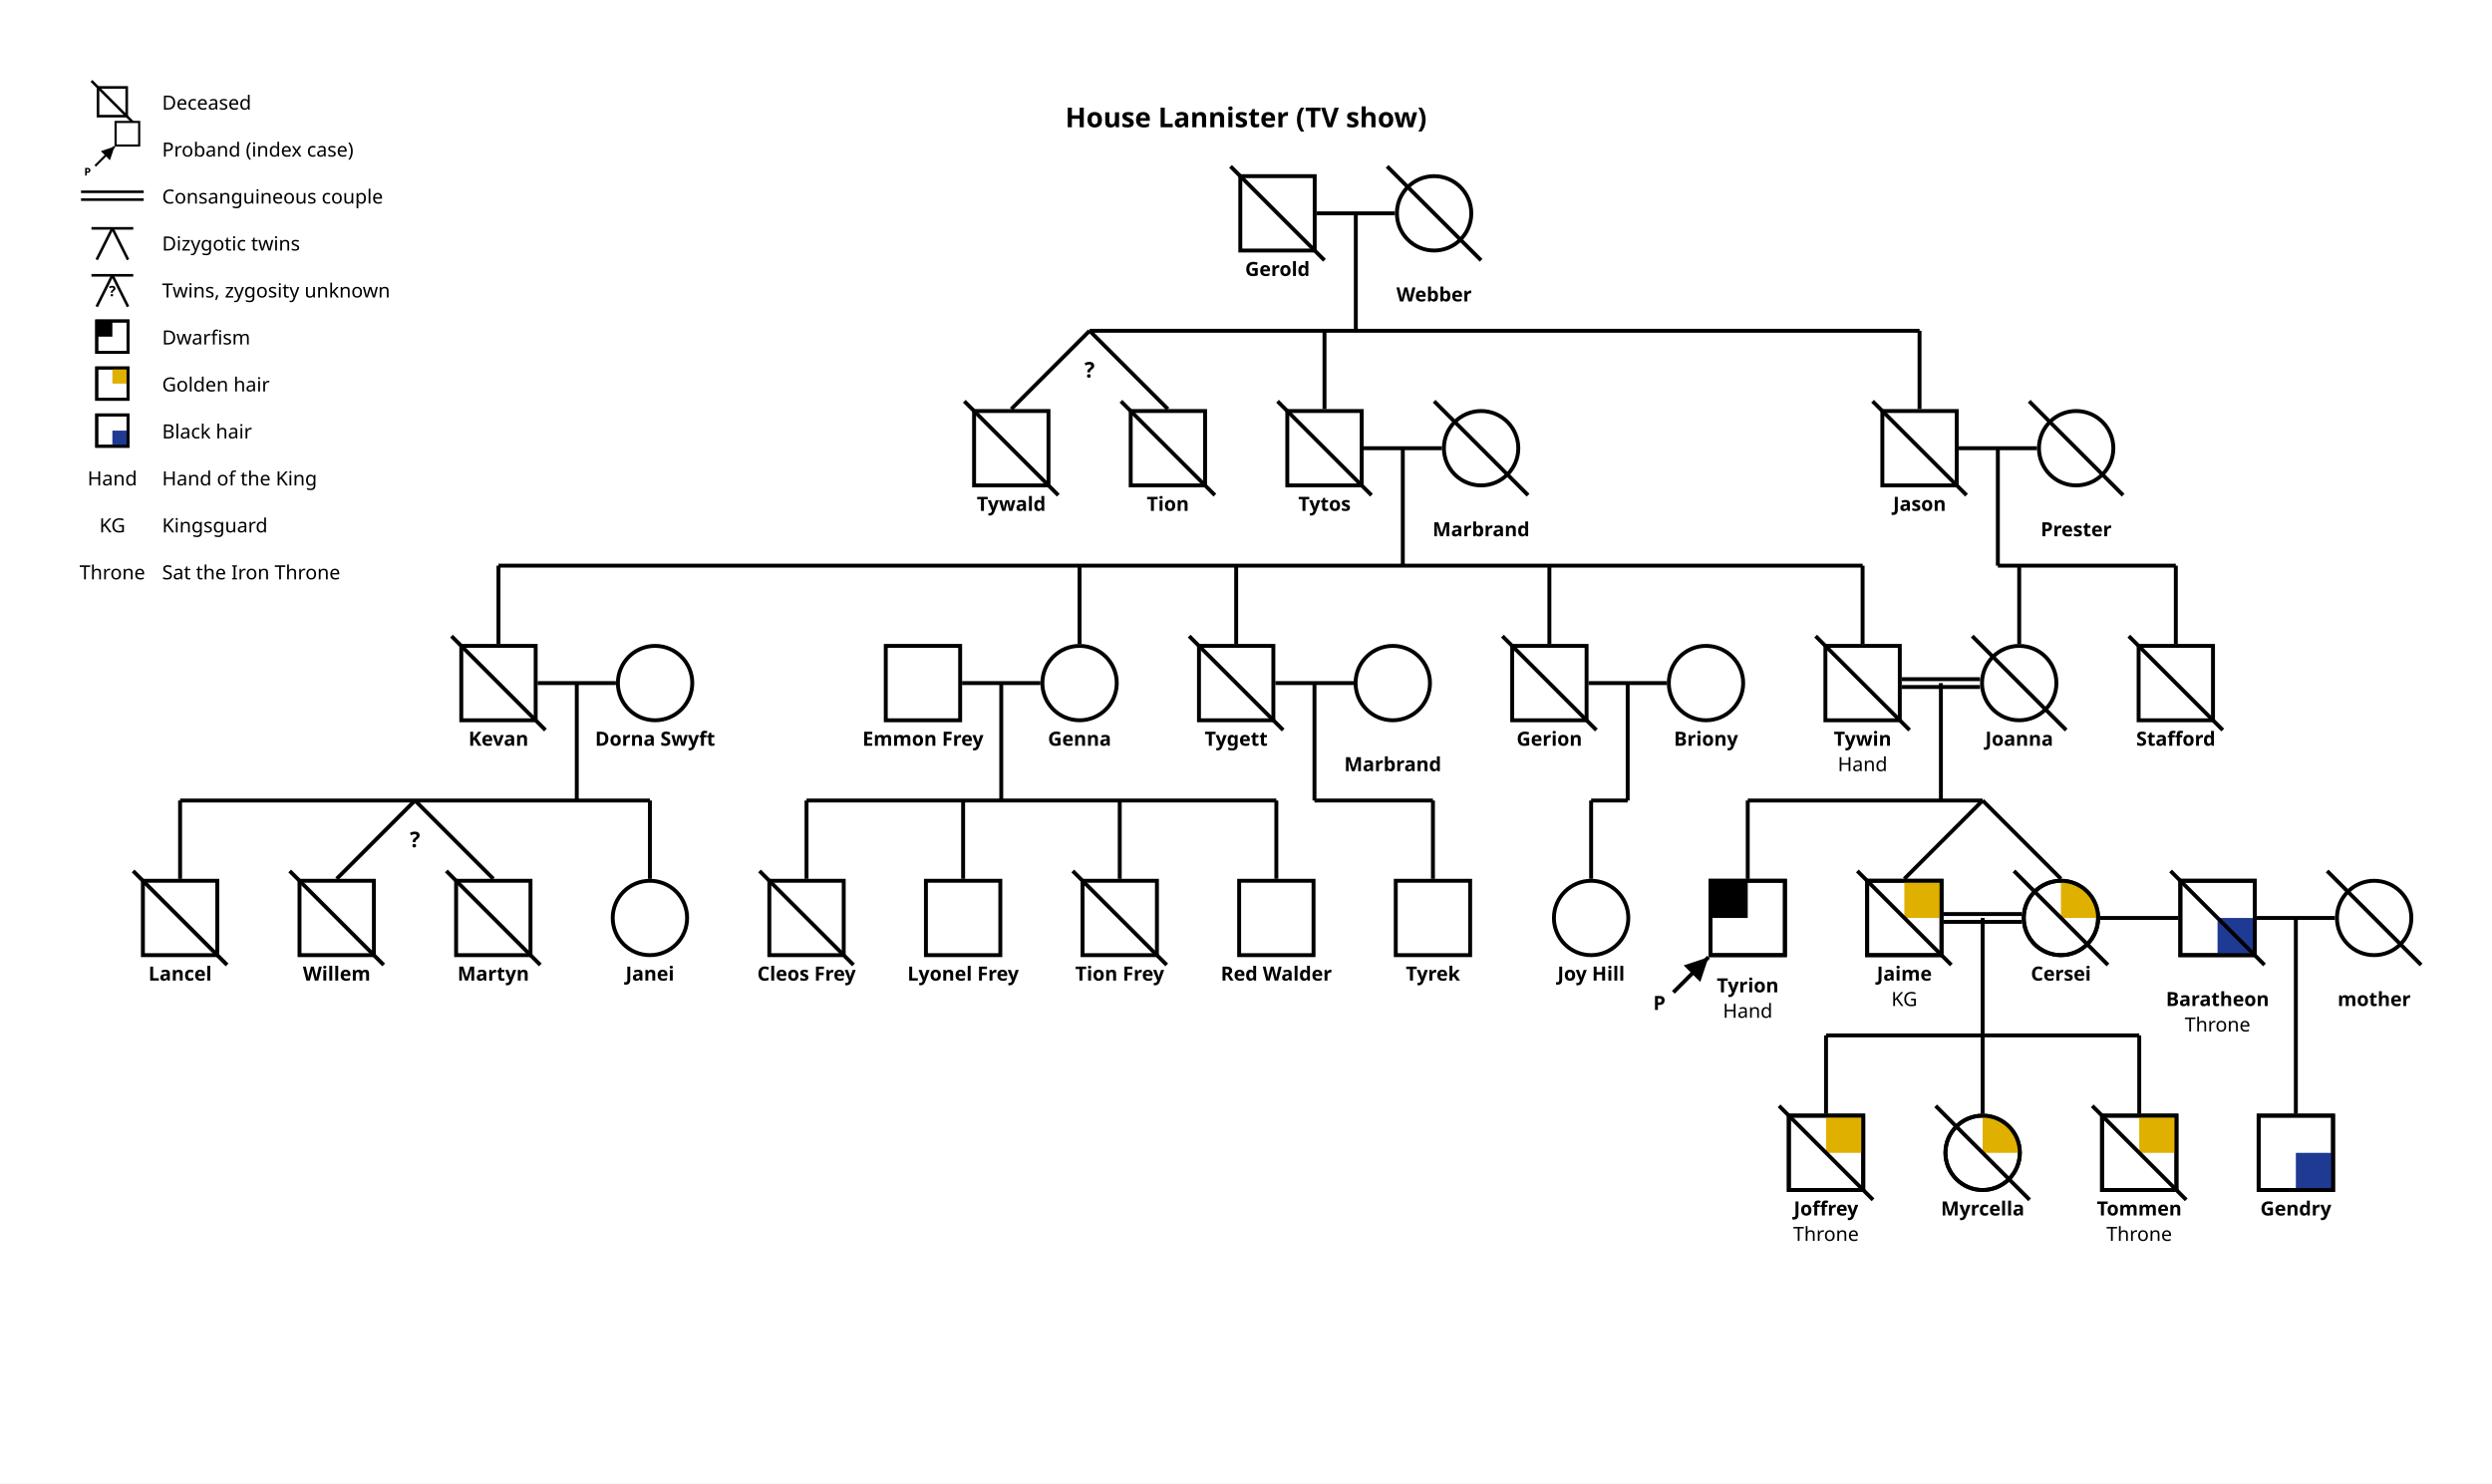
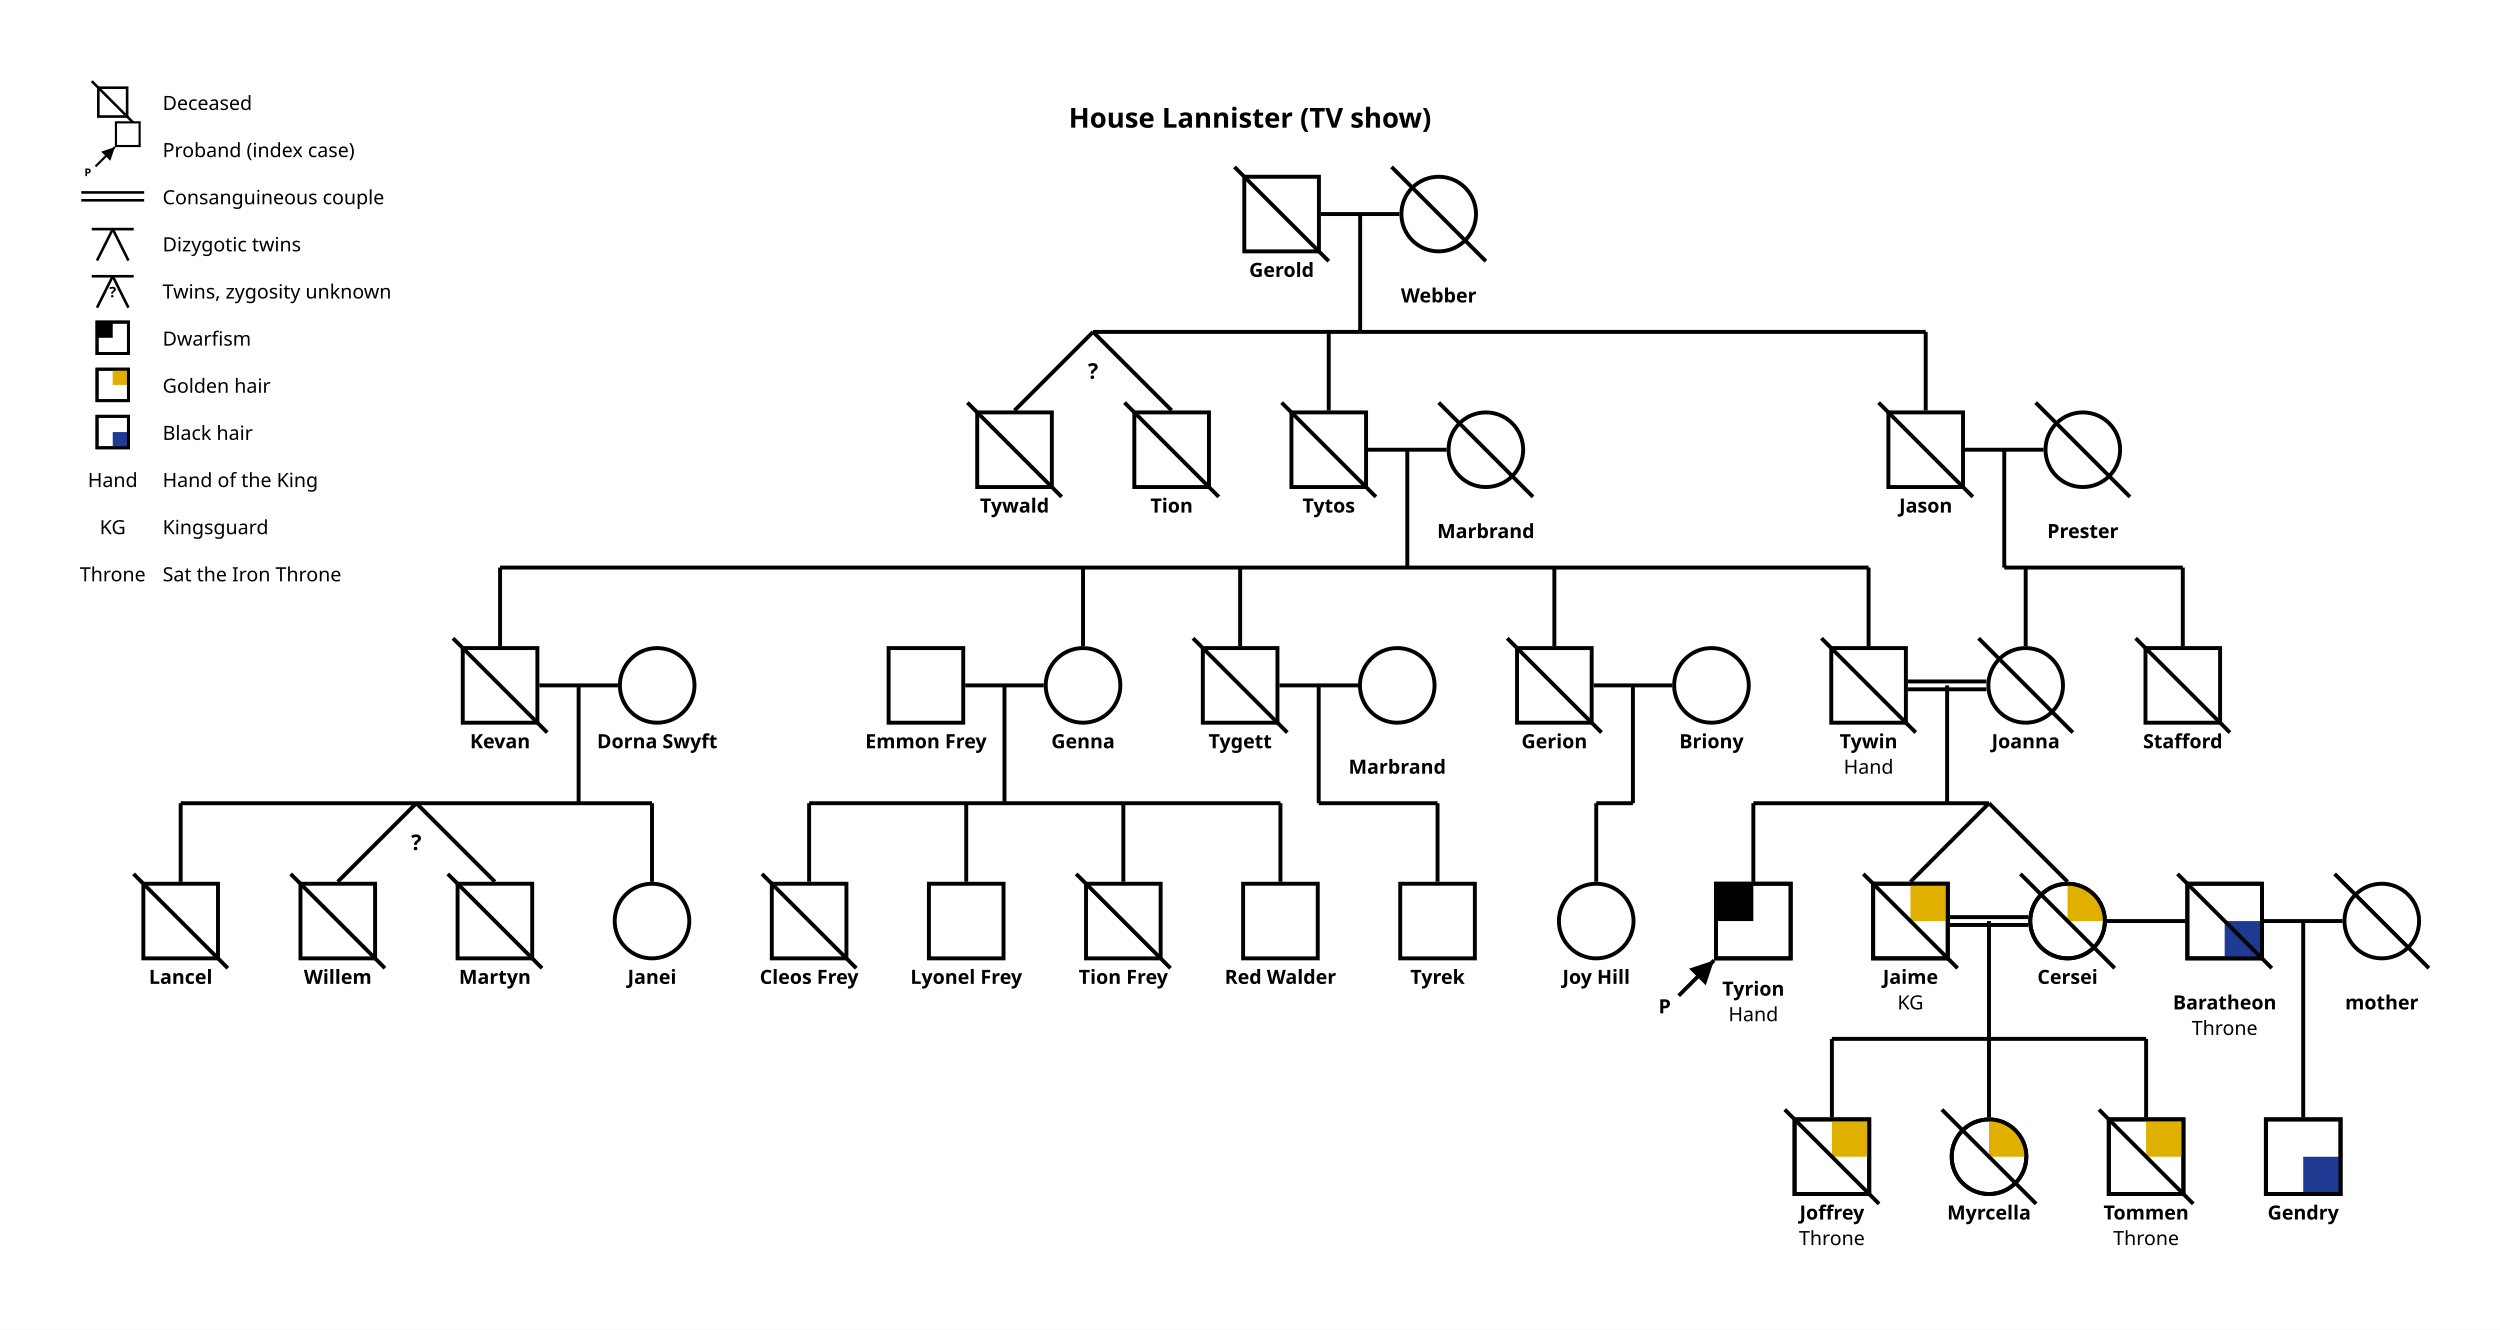
- <svg xmlns="http://www.w3.org/2000/svg" height="758" viewBox="0 0 1273 758" width="1273">
+ <svg xmlns="http://www.w3.org/2000/svg" height="677" viewBox="0 0 1273 677" width="1273">
  <defs>
    <marker id="proband-arrowhead" markerHeight="6" markerWidth="6" orient="auto" refX="6" refY="3">
      <path d="M 0 0 L 6 3 L 0 6 Z" fill="black" />
    </marker>
  </defs>
-   <rect fill="white" height="758" width="1273" />
+   <rect fill="white" height="677" width="1273" />
  <g transform="translate(0 9)">
    <g class="chart-title">
      <text fill="black" font-family="sans-serif" font-size="14" font-weight="bold" style="user-select:none" text-anchor="middle" x="636.5" y="56">House Lannister (TV show)</text>
    </g>
    <g transform="translate(92 100)">
      <g class="couple-lines">
        <path d="M 580.59 0 L 620.59 0" fill="none" stroke="black" stroke-width="2" />
        <path d="M 604.6 120 L 644.6 120" fill="none" stroke="black" stroke-width="2" />
        <path d="M 908.57 120 L 948.57 120" fill="none" stroke="black" stroke-width="2" />
        <path d="M 182.64 240 L 222.64 240" fill="none" stroke="black" stroke-width="2" />
        <path d="M 399.48 240 L 439.48 240" fill="none" stroke="black" stroke-width="2" />
        <path d="M 559.48 240 L 599.48 240" fill="none" stroke="black" stroke-width="2" />
        <path d="M 719.48 240 L 759.48 240" fill="none" stroke="black" stroke-width="2" />
        <path d="M 879.48 238 L 919.48 238" fill="none" stroke="black" stroke-width="2" />
        <path d="M 879.48 242 L 919.48 242" fill="none" stroke="black" stroke-width="2" />
        <path d="M 900.8 358 L 940.8 358" fill="none" stroke="black" stroke-width="2" />
        <path d="M 900.8 362 L 940.8 362" fill="none" stroke="black" stroke-width="2" />
        <path d="M 980.8 360 L 1020.8 360" fill="none" stroke="black" stroke-width="2" />
        <path d="M 1060.8 360 L 1100.8 360" fill="none" stroke="black" stroke-width="2" />
      </g>
      <g class="sibship-lines">
        <path d="M 600.59 0 L 600.59 60 M 464.6 60 L 888.57 60 M 464.6 60 L 424.6 100 M 464.6 60 L 504.6 100 M 584.6 60 L 584.6 100 M 888.57 60 L 888.57 100" fill="none" stroke="black" stroke-width="2" />
        <text data-twin-mark="true" fill="black" font-family="sans-serif" font-size="11" font-weight="bold" pointer-events="none" style="user-select:none" text-anchor="middle" x="464.6" y="83.85">?</text>
        <path d="M 624.6 120 L 624.6 180 M 162.64 180 L 859.48 180 M 162.64 180 L 162.64 220 M 459.48 180 L 459.48 220 M 539.48 180 L 539.48 220 M 699.48 180 L 699.48 220 M 859.48 180 L 859.48 220" fill="none" stroke="black" stroke-width="2" />
        <path d="M 928.57 120 L 928.57 180 M 928.57 180 L 1019.48 180 M 939.48 180 L 939.48 220 M 1019.48 180 L 1019.48 220" fill="none" stroke="black" stroke-width="2" />
        <path d="M 202.64 240 L 202.64 300 M 0 300 L 240 300 M 0 300 L 0 340 M 120 300 L 80 340 M 120 300 L 160 340 M 240 300 L 240 340" fill="none" stroke="black" stroke-width="2" />
        <text data-twin-mark="true" fill="black" font-family="sans-serif" font-size="11" font-weight="bold" pointer-events="none" style="user-select:none" text-anchor="middle" x="120" y="323.85">?</text>
        <path d="M 419.48 240 L 419.48 300 M 320 300 L 560 300 M 320 300 L 320 340 M 400 300 L 400 340 M 480 300 L 480 340 M 560 300 L 560 340" fill="none" stroke="black" stroke-width="2" />
        <path d="M 579.48 240 L 579.48 300 M 579.48 300 L 640 300 M 640 300 L 640 340" fill="none" stroke="black" stroke-width="2" />
        <path d="M 739.48 240 L 739.48 300 M 720.8 300 L 739.48 300 M 720.8 300 L 720.8 340" fill="none" stroke="black" stroke-width="2" />
        <path d="M 899.48 240 L 899.48 300 M 800.8 300 L 920.8 300 M 800.8 300 L 800.8 340 M 920.8 300 L 880.8 340 M 920.8 300 L 960.8 340" fill="none" stroke="black" stroke-width="2" />
        <path d="M 920.8 360 L 920.8 420 M 840.8 420 L 1000.8 420 M 840.8 420 L 840.8 460 M 920.8 420 L 920.8 460 M 1000.8 420 L 1000.8 460" fill="none" stroke="black" stroke-width="2" />
        <path d="M 1080.8 360 L 1080.8 420 M 1080.8 420 L 1080.8 420 M 1080.8 420 L 1080.8 460" fill="none" stroke="black" stroke-width="2" />
      </g>
      <g class="symbols">
        <g transform="translate(560.59 0)">
          <g transform="translate(-20 -20)">
            <g>
              <g>
                <rect fill="white" height="38" stroke="black" stroke-width="2" width="38" x="1" y="1" />
              </g>
            </g>
            <line stroke="black" stroke-width="2" x1="-4" x2="44" y1="-4" y2="44" />
          </g>
        </g>
        <g transform="translate(640.59 0)">
          <g transform="translate(-20 -20)">
            <g>
              <g>
                <circle cx="20" cy="20" fill="white" r="19" stroke="black" stroke-width="2" />
              </g>
            </g>
            <line stroke="black" stroke-width="2" x1="-4" x2="44" y1="-4" y2="44" />
          </g>
        </g>
        <g transform="translate(424.6 120)">
          <g transform="translate(-20 -20)">
            <g>
              <g>
                <rect fill="white" height="38" stroke="black" stroke-width="2" width="38" x="1" y="1" />
              </g>
            </g>
            <line stroke="black" stroke-width="2" x1="-4" x2="44" y1="-4" y2="44" />
          </g>
        </g>
        <g transform="translate(504.6 120)">
          <g transform="translate(-20 -20)">
            <g>
              <g>
                <rect fill="white" height="38" stroke="black" stroke-width="2" width="38" x="1" y="1" />
              </g>
            </g>
            <line stroke="black" stroke-width="2" x1="-4" x2="44" y1="-4" y2="44" />
          </g>
        </g>
        <g transform="translate(584.6 120)">
          <g transform="translate(-20 -20)">
            <g>
              <g>
                <rect fill="white" height="38" stroke="black" stroke-width="2" width="38" x="1" y="1" />
              </g>
            </g>
            <line stroke="black" stroke-width="2" x1="-4" x2="44" y1="-4" y2="44" />
          </g>
        </g>
        <g transform="translate(664.6 120)">
          <g transform="translate(-20 -20)">
            <g>
              <g>
                <circle cx="20" cy="20" fill="white" r="19" stroke="black" stroke-width="2" />
              </g>
            </g>
            <line stroke="black" stroke-width="2" x1="-4" x2="44" y1="-4" y2="44" />
          </g>
        </g>
        <g transform="translate(888.57 120)">
          <g transform="translate(-20 -20)">
            <g>
              <g>
                <rect fill="white" height="38" stroke="black" stroke-width="2" width="38" x="1" y="1" />
              </g>
            </g>
            <line stroke="black" stroke-width="2" x1="-4" x2="44" y1="-4" y2="44" />
          </g>
        </g>
        <g transform="translate(968.57 120)">
          <g transform="translate(-20 -20)">
            <g>
              <g>
                <circle cx="20" cy="20" fill="white" r="19" stroke="black" stroke-width="2" />
              </g>
            </g>
            <line stroke="black" stroke-width="2" x1="-4" x2="44" y1="-4" y2="44" />
          </g>
        </g>
        <g transform="translate(162.64 240)">
          <g transform="translate(-20 -20)">
            <g>
              <g>
                <rect fill="white" height="38" stroke="black" stroke-width="2" width="38" x="1" y="1" />
              </g>
            </g>
            <line stroke="black" stroke-width="2" x1="-4" x2="44" y1="-4" y2="44" />
          </g>
        </g>
        <g transform="translate(242.64 240)">
          <g transform="translate(-20 -20)">
            <g>
              <g>
                <circle cx="20" cy="20" fill="white" r="19" stroke="black" stroke-width="2" />
              </g>
            </g>
          </g>
        </g>
        <g transform="translate(379.48 240)">
          <g transform="translate(-20 -20)">
            <g>
              <g>
                <rect fill="white" height="38" stroke="black" stroke-width="2" width="38" x="1" y="1" />
              </g>
            </g>
          </g>
        </g>
        <g transform="translate(459.48 240)">
          <g transform="translate(-20 -20)">
            <g>
              <g>
                <circle cx="20" cy="20" fill="white" r="19" stroke="black" stroke-width="2" />
              </g>
            </g>
          </g>
        </g>
        <g transform="translate(539.48 240)">
          <g transform="translate(-20 -20)">
            <g>
              <g>
                <rect fill="white" height="38" stroke="black" stroke-width="2" width="38" x="1" y="1" />
              </g>
            </g>
            <line stroke="black" stroke-width="2" x1="-4" x2="44" y1="-4" y2="44" />
          </g>
        </g>
        <g transform="translate(619.48 240)">
          <g transform="translate(-20 -20)">
            <g>
              <g>
                <circle cx="20" cy="20" fill="white" r="19" stroke="black" stroke-width="2" />
              </g>
            </g>
          </g>
        </g>
        <g transform="translate(699.48 240)">
          <g transform="translate(-20 -20)">
            <g>
              <g>
                <rect fill="white" height="38" stroke="black" stroke-width="2" width="38" x="1" y="1" />
              </g>
            </g>
            <line stroke="black" stroke-width="2" x1="-4" x2="44" y1="-4" y2="44" />
          </g>
        </g>
        <g transform="translate(779.48 240)">
          <g transform="translate(-20 -20)">
            <g>
              <g>
                <circle cx="20" cy="20" fill="white" r="19" stroke="black" stroke-width="2" />
              </g>
            </g>
          </g>
        </g>
        <g transform="translate(859.48 240)">
          <g transform="translate(-20 -20)">
            <g>
              <g>
                <rect fill="white" height="38" stroke="black" stroke-width="2" width="38" x="1" y="1" />
              </g>
            </g>
            <line stroke="black" stroke-width="2" x1="-4" x2="44" y1="-4" y2="44" />
          </g>
        </g>
        <g transform="translate(939.48 240)">
          <g transform="translate(-20 -20)">
            <g>
              <g>
                <circle cx="20" cy="20" fill="white" r="19" stroke="black" stroke-width="2" />
              </g>
            </g>
            <line stroke="black" stroke-width="2" x1="-4" x2="44" y1="-4" y2="44" />
          </g>
        </g>
        <g transform="translate(1019.48 240)">
          <g transform="translate(-20 -20)">
            <g>
              <g>
                <rect fill="white" height="38" stroke="black" stroke-width="2" width="38" x="1" y="1" />
              </g>
            </g>
            <line stroke="black" stroke-width="2" x1="-4" x2="44" y1="-4" y2="44" />
          </g>
        </g>
        <g transform="translate(0 360)">
          <g transform="translate(-20 -20)">
            <g>
              <g>
                <rect fill="white" height="38" stroke="black" stroke-width="2" width="38" x="1" y="1" />
              </g>
            </g>
            <line stroke="black" stroke-width="2" x1="-4" x2="44" y1="-4" y2="44" />
          </g>
        </g>
        <g transform="translate(80 360)">
          <g transform="translate(-20 -20)">
            <g>
              <g>
                <rect fill="white" height="38" stroke="black" stroke-width="2" width="38" x="1" y="1" />
              </g>
            </g>
            <line stroke="black" stroke-width="2" x1="-4" x2="44" y1="-4" y2="44" />
          </g>
        </g>
        <g transform="translate(160 360)">
          <g transform="translate(-20 -20)">
            <g>
              <g>
                <rect fill="white" height="38" stroke="black" stroke-width="2" width="38" x="1" y="1" />
              </g>
            </g>
            <line stroke="black" stroke-width="2" x1="-4" x2="44" y1="-4" y2="44" />
          </g>
        </g>
        <g transform="translate(240 360)">
          <g transform="translate(-20 -20)">
            <g>
              <g>
                <circle cx="20" cy="20" fill="white" r="19" stroke="black" stroke-width="2" />
              </g>
            </g>
          </g>
        </g>
        <g transform="translate(320 360)">
          <g transform="translate(-20 -20)">
            <g>
              <g>
                <rect fill="white" height="38" stroke="black" stroke-width="2" width="38" x="1" y="1" />
              </g>
            </g>
            <line stroke="black" stroke-width="2" x1="-4" x2="44" y1="-4" y2="44" />
          </g>
        </g>
        <g transform="translate(400 360)">
          <g transform="translate(-20 -20)">
            <g>
              <g>
                <rect fill="white" height="38" stroke="black" stroke-width="2" width="38" x="1" y="1" />
              </g>
            </g>
          </g>
        </g>
        <g transform="translate(480 360)">
          <g transform="translate(-20 -20)">
            <g>
              <g>
                <rect fill="white" height="38" stroke="black" stroke-width="2" width="38" x="1" y="1" />
              </g>
            </g>
            <line stroke="black" stroke-width="2" x1="-4" x2="44" y1="-4" y2="44" />
          </g>
        </g>
        <g transform="translate(560 360)">
          <g transform="translate(-20 -20)">
            <g>
              <g>
                <rect fill="white" height="38" stroke="black" stroke-width="2" width="38" x="1" y="1" />
              </g>
            </g>
          </g>
        </g>
        <g transform="translate(640 360)">
          <g transform="translate(-20 -20)">
            <g>
              <g>
                <rect fill="white" height="38" stroke="black" stroke-width="2" width="38" x="1" y="1" />
              </g>
            </g>
          </g>
        </g>
        <g transform="translate(720.8 360)">
          <g transform="translate(-20 -20)">
            <g>
              <g>
                <circle cx="20" cy="20" fill="white" r="19" stroke="black" stroke-width="2" />
              </g>
            </g>
          </g>
        </g>
        <g transform="translate(800.8 360)">
          <g transform="translate(-20 -20)">
            <g>
              <g>
                <clipPath id="symbol-clip-3-10">
                  <rect height="38" width="38" x="1" y="1" />
                </clipPath>
                <rect fill="white" height="38" stroke="black" stroke-width="2" width="38" x="1" y="1" />
                <g clip-path="url(#symbol-clip-3-10)">
                  <g>
                    <g data-tag-fill="solid">
                      <path d="M 20 20 L -20 20 A 40 40 0 0 1 20 -20 Z" fill="#000000" />
                    </g>
                  </g>
                </g>
                <rect fill="none" height="38" stroke="black" stroke-width="2" width="38" x="1" y="1" />
              </g>
            </g>
            <g data-arrow="proband">
              <line marker-end="url(#proband-arrowhead)" stroke="black" stroke-width="2" x1="-18" x2="0" y1="58" y2="40" />
              <rect fill="white" height="10" width="8.5" x="-30" y="58" />
              <text data-proband-letter="true" fill="black" font-family="sans-serif" font-size="10" font-weight="bold" style="user-select:none" text-anchor="end" x="-22" y="67">P</text>
            </g>
          </g>
        </g>
        <g transform="translate(880.8 360)">
          <g transform="translate(-20 -20)">
            <g>
              <g>
                <clipPath id="symbol-clip-3-11">
                  <rect height="38" width="38" x="1" y="1" />
                </clipPath>
                <rect fill="white" height="38" stroke="black" stroke-width="2" width="38" x="1" y="1" />
                <g clip-path="url(#symbol-clip-3-11)">
                  <g>
                    <g data-tag-fill="solid">
                      <path d="M 20 20 L 20 -20 A 40 40 0 0 1 60 20 Z" fill="#e0b000" />
                    </g>
                  </g>
                </g>
                <rect fill="none" height="38" stroke="black" stroke-width="2" width="38" x="1" y="1" />
              </g>
            </g>
            <line stroke="black" stroke-width="2" x1="-4" x2="44" y1="-4" y2="44" />
          </g>
        </g>
        <g transform="translate(960.8 360)">
          <g transform="translate(-20 -20)">
            <g>
              <g>
                <clipPath id="symbol-clip-3-12">
                  <circle cx="20" cy="20" r="19" />
                </clipPath>
                <circle cx="20" cy="20" fill="white" r="19" stroke="black" stroke-width="2" />
                <g clip-path="url(#symbol-clip-3-12)">
                  <g>
                    <g data-tag-fill="solid">
                      <path d="M 20 20 L 20 -20 A 40 40 0 0 1 60 20 Z" fill="#e0b000" />
                    </g>
                  </g>
                </g>
                <circle cx="20" cy="20" fill="none" r="19" stroke="black" stroke-width="2" />
              </g>
            </g>
            <line stroke="black" stroke-width="2" x1="-4" x2="44" y1="-4" y2="44" />
          </g>
        </g>
        <g transform="translate(1040.8 360)">
          <g transform="translate(-20 -20)">
            <g>
              <g>
                <clipPath id="symbol-clip-3-13">
                  <rect height="38" width="38" x="1" y="1" />
                </clipPath>
                <rect fill="white" height="38" stroke="black" stroke-width="2" width="38" x="1" y="1" />
                <g clip-path="url(#symbol-clip-3-13)">
                  <g>
                    <g data-tag-fill="solid">
                      <path d="M 20 20 L 60 20 A 40 40 0 0 1 20 60 Z" fill="#1f3a93" />
                    </g>
                  </g>
                </g>
                <rect fill="none" height="38" stroke="black" stroke-width="2" width="38" x="1" y="1" />
              </g>
            </g>
            <line stroke="black" stroke-width="2" x1="-4" x2="44" y1="-4" y2="44" />
          </g>
        </g>
        <g transform="translate(1120.8 360)">
          <g transform="translate(-20 -20)">
            <g>
              <g>
                <circle cx="20" cy="20" fill="white" r="19" stroke="black" stroke-width="2" />
              </g>
            </g>
            <line stroke="black" stroke-width="2" x1="-4" x2="44" y1="-4" y2="44" />
          </g>
        </g>
        <g transform="translate(840.8 480)">
          <g transform="translate(-20 -20)">
            <g>
              <g>
                <clipPath id="symbol-clip-4-0">
                  <rect height="38" width="38" x="1" y="1" />
                </clipPath>
                <rect fill="white" height="38" stroke="black" stroke-width="2" width="38" x="1" y="1" />
                <g clip-path="url(#symbol-clip-4-0)">
                  <g>
                    <g data-tag-fill="solid">
                      <path d="M 20 20 L 20 -20 A 40 40 0 0 1 60 20 Z" fill="#e0b000" />
                    </g>
                  </g>
                </g>
                <rect fill="none" height="38" stroke="black" stroke-width="2" width="38" x="1" y="1" />
              </g>
            </g>
            <line stroke="black" stroke-width="2" x1="-4" x2="44" y1="-4" y2="44" />
          </g>
        </g>
        <g transform="translate(920.8 480)">
          <g transform="translate(-20 -20)">
            <g>
              <g>
                <clipPath id="symbol-clip-4-1">
                  <circle cx="20" cy="20" r="19" />
                </clipPath>
                <circle cx="20" cy="20" fill="white" r="19" stroke="black" stroke-width="2" />
                <g clip-path="url(#symbol-clip-4-1)">
                  <g>
                    <g data-tag-fill="solid">
                      <path d="M 20 20 L 20 -20 A 40 40 0 0 1 60 20 Z" fill="#e0b000" />
                    </g>
                  </g>
                </g>
                <circle cx="20" cy="20" fill="none" r="19" stroke="black" stroke-width="2" />
              </g>
            </g>
            <line stroke="black" stroke-width="2" x1="-4" x2="44" y1="-4" y2="44" />
          </g>
        </g>
        <g transform="translate(1000.8 480)">
          <g transform="translate(-20 -20)">
            <g>
              <g>
                <clipPath id="symbol-clip-4-2">
                  <rect height="38" width="38" x="1" y="1" />
                </clipPath>
                <rect fill="white" height="38" stroke="black" stroke-width="2" width="38" x="1" y="1" />
                <g clip-path="url(#symbol-clip-4-2)">
                  <g>
                    <g data-tag-fill="solid">
                      <path d="M 20 20 L 20 -20 A 40 40 0 0 1 60 20 Z" fill="#e0b000" />
                    </g>
                  </g>
                </g>
                <rect fill="none" height="38" stroke="black" stroke-width="2" width="38" x="1" y="1" />
              </g>
            </g>
            <line stroke="black" stroke-width="2" x1="-4" x2="44" y1="-4" y2="44" />
          </g>
        </g>
        <g transform="translate(1080.8 480)">
          <g transform="translate(-20 -20)">
            <g>
              <g>
                <clipPath id="symbol-clip-4-3">
                  <rect height="38" width="38" x="1" y="1" />
                </clipPath>
                <rect fill="white" height="38" stroke="black" stroke-width="2" width="38" x="1" y="1" />
                <g clip-path="url(#symbol-clip-4-3)">
                  <g>
                    <g data-tag-fill="solid">
                      <path d="M 20 20 L 60 20 A 40 40 0 0 1 20 60 Z" fill="#1f3a93" />
                    </g>
                  </g>
                </g>
                <rect fill="none" height="38" stroke="black" stroke-width="2" width="38" x="1" y="1" />
              </g>
            </g>
          </g>
        </g>
      </g>
      <g class="labels">
        <g transform="translate(540.59 -20)">
          <g style="user-select:none" transform="translate(20 20)">
            <g data-name-label="true" pointer-events="none">
              <text fill="black" font-family="sans-serif" font-size="10" font-weight="bold" text-anchor="middle" x="0" y="32">Gerold</text>
            </g>
          </g>
        </g>
        <g transform="translate(620.59 -20)">
          <g style="user-select:none" transform="translate(20 20)">
            <g data-name-label="true" pointer-events="none">
              <text fill="black" font-family="sans-serif" font-size="10" font-weight="bold" text-anchor="middle" x="0" y="32" />
              <text fill="black" font-family="sans-serif" font-size="10" font-weight="bold" text-anchor="middle" x="0" y="45">Webber</text>
            </g>
          </g>
        </g>
        <g transform="translate(404.6 100)">
          <g style="user-select:none" transform="translate(20 20)">
            <g data-name-label="true" pointer-events="none">
              <text fill="black" font-family="sans-serif" font-size="10" font-weight="bold" text-anchor="middle" x="0" y="32">Tywald</text>
            </g>
          </g>
        </g>
        <g transform="translate(484.6 100)">
          <g style="user-select:none" transform="translate(20 20)">
            <g data-name-label="true" pointer-events="none">
              <text fill="black" font-family="sans-serif" font-size="10" font-weight="bold" text-anchor="middle" x="0" y="32">Tion</text>
            </g>
          </g>
        </g>
        <g transform="translate(564.6 100)">
          <g style="user-select:none" transform="translate(20 20)">
            <g data-name-label="true" pointer-events="none">
              <text fill="black" font-family="sans-serif" font-size="10" font-weight="bold" text-anchor="middle" x="0" y="32">Tytos</text>
            </g>
          </g>
        </g>
        <g transform="translate(644.6 100)">
          <g style="user-select:none" transform="translate(20 20)">
            <g data-name-label="true" pointer-events="none">
              <text fill="black" font-family="sans-serif" font-size="10" font-weight="bold" text-anchor="middle" x="0" y="32" />
              <text fill="black" font-family="sans-serif" font-size="10" font-weight="bold" text-anchor="middle" x="0" y="45">Marbrand</text>
            </g>
          </g>
        </g>
        <g transform="translate(868.57 100)">
          <g style="user-select:none" transform="translate(20 20)">
            <g data-name-label="true" pointer-events="none">
              <text fill="black" font-family="sans-serif" font-size="10" font-weight="bold" text-anchor="middle" x="0" y="32">Jason</text>
            </g>
          </g>
        </g>
        <g transform="translate(948.57 100)">
          <g style="user-select:none" transform="translate(20 20)">
            <g data-name-label="true" pointer-events="none">
              <text fill="black" font-family="sans-serif" font-size="10" font-weight="bold" text-anchor="middle" x="0" y="32" />
              <text fill="black" font-family="sans-serif" font-size="10" font-weight="bold" text-anchor="middle" x="0" y="45">Prester</text>
            </g>
          </g>
        </g>
        <g transform="translate(142.64 220)">
          <g style="user-select:none" transform="translate(20 20)">
            <g data-name-label="true" pointer-events="none">
              <text fill="black" font-family="sans-serif" font-size="10" font-weight="bold" text-anchor="middle" x="0" y="32">Kevan</text>
            </g>
          </g>
        </g>
        <g transform="translate(222.64 220)">
          <g style="user-select:none" transform="translate(20 20)">
            <g data-name-label="true" pointer-events="none">
              <text fill="black" font-family="sans-serif" font-size="10" font-weight="bold" text-anchor="middle" x="0" y="32">Dorna Swyft</text>
            </g>
          </g>
        </g>
        <g transform="translate(359.48 220)">
          <g style="user-select:none" transform="translate(20 20)">
            <g data-name-label="true" pointer-events="none">
              <text fill="black" font-family="sans-serif" font-size="10" font-weight="bold" text-anchor="middle" x="0" y="32">Emmon Frey</text>
            </g>
          </g>
        </g>
        <g transform="translate(439.48 220)">
          <g style="user-select:none" transform="translate(20 20)">
            <g data-name-label="true" pointer-events="none">
              <text fill="black" font-family="sans-serif" font-size="10" font-weight="bold" text-anchor="middle" x="0" y="32">Genna</text>
            </g>
          </g>
        </g>
        <g transform="translate(519.48 220)">
          <g style="user-select:none" transform="translate(20 20)">
            <g data-name-label="true" pointer-events="none">
              <text fill="black" font-family="sans-serif" font-size="10" font-weight="bold" text-anchor="middle" x="0" y="32">Tygett</text>
            </g>
          </g>
        </g>
        <g transform="translate(599.48 220)">
          <g style="user-select:none" transform="translate(20 20)">
            <g data-name-label="true" pointer-events="none">
              <text fill="black" font-family="sans-serif" font-size="10" font-weight="bold" text-anchor="middle" x="0" y="32" />
              <text fill="black" font-family="sans-serif" font-size="10" font-weight="bold" text-anchor="middle" x="0" y="45">Marbrand</text>
            </g>
          </g>
        </g>
        <g transform="translate(679.48 220)">
          <g style="user-select:none" transform="translate(20 20)">
            <g data-name-label="true" pointer-events="none">
              <text fill="black" font-family="sans-serif" font-size="10" font-weight="bold" text-anchor="middle" x="0" y="32">Gerion</text>
            </g>
          </g>
        </g>
        <g transform="translate(759.48 220)">
          <g style="user-select:none" transform="translate(20 20)">
            <g data-name-label="true" pointer-events="none">
              <text fill="black" font-family="sans-serif" font-size="10" font-weight="bold" text-anchor="middle" x="0" y="32">Briony</text>
            </g>
          </g>
        </g>
        <g transform="translate(839.48 220)">
          <g style="user-select:none" transform="translate(20 20)">
            <g data-name-label="true" pointer-events="none">
              <text fill="black" font-family="sans-serif" font-size="10" font-weight="bold" text-anchor="middle" x="0" y="32">Tywin</text>
            </g>
            <g data-detail-label="true" pointer-events="none">
              <rect fill="white" height="13" width="27.2" x="-13.6" y="35" />
              <text fill="black" font-family="sans-serif" font-size="10" text-anchor="middle" x="0" y="45">
                <tspan fill="#000000">Hand</tspan>
              </text>
            </g>
          </g>
        </g>
        <g transform="translate(919.48 220)">
          <g style="user-select:none" transform="translate(20 20)">
            <g data-name-label="true" pointer-events="none">
              <text fill="black" font-family="sans-serif" font-size="10" font-weight="bold" text-anchor="middle" x="0" y="32">Joanna</text>
            </g>
          </g>
        </g>
        <g transform="translate(999.48 220)">
          <g style="user-select:none" transform="translate(20 20)">
            <g data-name-label="true" pointer-events="none">
              <text fill="black" font-family="sans-serif" font-size="10" font-weight="bold" text-anchor="middle" x="0" y="32">Stafford</text>
            </g>
          </g>
        </g>
        <g transform="translate(-20 340)">
          <g style="user-select:none" transform="translate(20 20)">
            <g data-name-label="true" pointer-events="none">
              <text fill="black" font-family="sans-serif" font-size="10" font-weight="bold" text-anchor="middle" x="0" y="32">Lancel</text>
            </g>
          </g>
        </g>
        <g transform="translate(60 340)">
          <g style="user-select:none" transform="translate(20 20)">
            <g data-name-label="true" pointer-events="none">
              <text fill="black" font-family="sans-serif" font-size="10" font-weight="bold" text-anchor="middle" x="0" y="32">Willem</text>
            </g>
          </g>
        </g>
        <g transform="translate(140 340)">
          <g style="user-select:none" transform="translate(20 20)">
            <g data-name-label="true" pointer-events="none">
              <text fill="black" font-family="sans-serif" font-size="10" font-weight="bold" text-anchor="middle" x="0" y="32">Martyn</text>
            </g>
          </g>
        </g>
        <g transform="translate(220 340)">
          <g style="user-select:none" transform="translate(20 20)">
            <g data-name-label="true" pointer-events="none">
              <text fill="black" font-family="sans-serif" font-size="10" font-weight="bold" text-anchor="middle" x="0" y="32">Janei</text>
            </g>
          </g>
        </g>
        <g transform="translate(300 340)">
          <g style="user-select:none" transform="translate(20 20)">
            <g data-name-label="true" pointer-events="none">
              <text fill="black" font-family="sans-serif" font-size="10" font-weight="bold" text-anchor="middle" x="0" y="32">Cleos Frey</text>
            </g>
          </g>
        </g>
        <g transform="translate(380 340)">
          <g style="user-select:none" transform="translate(20 20)">
            <g data-name-label="true" pointer-events="none">
              <text fill="black" font-family="sans-serif" font-size="10" font-weight="bold" text-anchor="middle" x="0" y="32">Lyonel Frey</text>
            </g>
          </g>
        </g>
        <g transform="translate(460 340)">
          <g style="user-select:none" transform="translate(20 20)">
            <g data-name-label="true" pointer-events="none">
              <text fill="black" font-family="sans-serif" font-size="10" font-weight="bold" text-anchor="middle" x="0" y="32">Tion Frey</text>
            </g>
          </g>
        </g>
        <g transform="translate(540 340)">
          <g style="user-select:none" transform="translate(20 20)">
            <g data-name-label="true" pointer-events="none">
              <text fill="black" font-family="sans-serif" font-size="10" font-weight="bold" text-anchor="middle" x="0" y="32">Red Walder</text>
            </g>
          </g>
        </g>
        <g transform="translate(620 340)">
          <g style="user-select:none" transform="translate(20 20)">
            <g data-name-label="true" pointer-events="none">
              <text fill="black" font-family="sans-serif" font-size="10" font-weight="bold" text-anchor="middle" x="0" y="32">Tyrek</text>
            </g>
          </g>
        </g>
        <g transform="translate(700.8 340)">
          <g style="user-select:none" transform="translate(20 20)">
            <g data-name-label="true" pointer-events="none">
              <text fill="black" font-family="sans-serif" font-size="10" font-weight="bold" text-anchor="middle" x="0" y="32">Joy Hill</text>
            </g>
          </g>
        </g>
        <g transform="translate(780.8 340)">
          <g style="user-select:none" transform="translate(20 20)">
            <g data-name-label="true" pointer-events="none">
              <text fill="black" font-family="sans-serif" font-size="10" font-weight="bold" text-anchor="middle" x="0" y="38">Tyrion</text>
            </g>
            <g data-detail-label="true" pointer-events="none">
              <rect fill="white" height="13" width="27.2" x="-13.6" y="41" />
              <text fill="black" font-family="sans-serif" font-size="10" text-anchor="middle" x="0" y="51">
                <tspan fill="#000000">Hand</tspan>
              </text>
            </g>
          </g>
        </g>
        <g transform="translate(860.8 340)">
          <g style="user-select:none" transform="translate(20 20)">
            <g data-name-label="true" pointer-events="none">
              <text fill="black" font-family="sans-serif" font-size="10" font-weight="bold" text-anchor="middle" x="0" y="32">Jaime</text>
            </g>
            <g data-detail-label="true" pointer-events="none">
              <rect fill="white" height="13" width="15.6" x="-7.8" y="35" />
              <text fill="black" font-family="sans-serif" font-size="10" text-anchor="middle" x="0" y="45">
                <tspan fill="#000000">KG</tspan>
              </text>
            </g>
          </g>
        </g>
        <g transform="translate(940.8 340)">
          <g style="user-select:none" transform="translate(20 20)">
            <g data-name-label="true" pointer-events="none">
              <text fill="black" font-family="sans-serif" font-size="10" font-weight="bold" text-anchor="middle" x="0" y="32">Cersei</text>
            </g>
          </g>
        </g>
        <g transform="translate(1020.8 340)">
          <g style="user-select:none" transform="translate(20 20)">
            <g data-name-label="true" pointer-events="none">
              <text fill="black" font-family="sans-serif" font-size="10" font-weight="bold" text-anchor="middle" x="0" y="32" />
              <text fill="black" font-family="sans-serif" font-size="10" font-weight="bold" text-anchor="middle" x="0" y="45">Baratheon</text>
            </g>
            <g data-detail-label="true" pointer-events="none">
              <rect fill="white" height="13" width="38.8" x="-19.4" y="48" />
              <text fill="black" font-family="sans-serif" font-size="10" text-anchor="middle" x="0" y="58">
                <tspan fill="#000000">Throne</tspan>
              </text>
            </g>
          </g>
        </g>
        <g transform="translate(1100.8 340)">
          <g style="user-select:none" transform="translate(20 20)">
            <g data-name-label="true" pointer-events="none">
              <text fill="black" font-family="sans-serif" font-size="10" font-weight="bold" text-anchor="middle" x="0" y="32" />
              <text fill="black" font-family="sans-serif" font-size="10" font-weight="bold" text-anchor="middle" x="0" y="45">mother</text>
            </g>
          </g>
        </g>
        <g transform="translate(820.8 460)">
          <g style="user-select:none" transform="translate(20 20)">
            <g data-name-label="true" pointer-events="none">
              <text fill="black" font-family="sans-serif" font-size="10" font-weight="bold" text-anchor="middle" x="0" y="32">Joffrey</text>
            </g>
            <g data-detail-label="true" pointer-events="none">
              <rect fill="white" height="13" width="38.8" x="-19.4" y="35" />
              <text fill="black" font-family="sans-serif" font-size="10" text-anchor="middle" x="0" y="45">
                <tspan fill="#000000">Throne</tspan>
              </text>
            </g>
          </g>
        </g>
        <g transform="translate(900.8 460)">
          <g style="user-select:none" transform="translate(20 20)">
            <g data-name-label="true" pointer-events="none">
              <text fill="black" font-family="sans-serif" font-size="10" font-weight="bold" text-anchor="middle" x="0" y="32">Myrcella</text>
            </g>
          </g>
        </g>
        <g transform="translate(980.8 460)">
          <g style="user-select:none" transform="translate(20 20)">
            <g data-name-label="true" pointer-events="none">
              <text fill="black" font-family="sans-serif" font-size="10" font-weight="bold" text-anchor="middle" x="0" y="32">Tommen</text>
            </g>
            <g data-detail-label="true" pointer-events="none">
              <rect fill="white" height="13" width="38.8" x="-19.4" y="35" />
              <text fill="black" font-family="sans-serif" font-size="10" text-anchor="middle" x="0" y="45">
                <tspan fill="#000000">Throne</tspan>
              </text>
            </g>
          </g>
        </g>
        <g transform="translate(1060.8 460)">
          <g style="user-select:none" transform="translate(20 20)">
            <g data-name-label="true" pointer-events="none">
              <text fill="black" font-family="sans-serif" font-size="10" font-weight="bold" text-anchor="middle" x="0" y="32">Gendry</text>
            </g>
          </g>
        </g>
      </g>
    </g>
  </g>
  <g class="pedigree-key" data-box="40 40 180.8 264" data-key-position="top-left" transform="translate(0 40)">
    <g transform="translate(57.4 12) scale(0.667) translate(-18 -18)">
      <svg height="36" viewBox="-6 -6 36 36" width="36">
        <rect fill="white" height="22" stroke="black" stroke-width="2" width="22" x="1" y="1" />
        <line stroke="black" stroke-width="2" x1="-4" x2="28" y1="-4" y2="28" />
      </svg>
    </g>
    <text fill="black" font-family="sans-serif" font-size="10" x="82.8" y="16">Deceased</text>
    <g transform="translate(57.4 36) scale(0.667) translate(-23 -23)">
      <svg height="46" viewBox="-30 -2 56 56" width="46">
        <defs>
          <marker id="legend-arrowhead" markerHeight="6" markerWidth="6" orient="auto" refX="6" refY="3">
            <polygon fill="black" points="0 0, 6 3, 0 6" />
          </marker>
        </defs>
        <rect fill="white" height="22" stroke="black" stroke-width="2" width="22" x="1" y="1" />
        <g data-arrow="proband">
          <line marker-end="url(#legend-arrowhead)" stroke="black" stroke-width="2" x1="-18" x2="0" y1="42" y2="24" />
          <rect fill="white" height="10" width="8.5" x="-30" y="42" />
          <text data-proband-letter="true" fill="black" font-family="sans-serif" font-size="10" font-weight="bold" style="user-select:none" text-anchor="end" x="-22" y="51">P</text>
        </g>
      </svg>
    </g>
    <text fill="black" font-family="sans-serif" font-size="10" x="82.8" y="40">Proband (index case)</text>
    <g transform="translate(57.4 60) scale(0.667) translate(-24 -10)">
      <svg height="20" viewBox="0 0 48 20" width="48">
        <line stroke="black" stroke-width="2" x1="0" x2="48" y1="7" y2="7" />
        <line stroke="black" stroke-width="2" x1="0" x2="48" y1="13" y2="13" />
      </svg>
    </g>
    <text fill="black" font-family="sans-serif" font-size="10" x="82.8" y="64">Consanguineous couple</text>
    <g transform="translate(57.4 84) scale(0.667) translate(-24 -14)">
      <svg height="28" viewBox="0 0 48 28" width="48">
        <line stroke="black" stroke-width="2" x1="8" x2="40" y1="3" y2="3" />
        <line stroke="black" stroke-width="2" x1="24" x2="12" y1="3" y2="27" />
        <line stroke="black" stroke-width="2" x1="24" x2="36" y1="3" y2="27" />
      </svg>
    </g>
    <text fill="black" font-family="sans-serif" font-size="10" x="82.8" y="88">Dizygotic twins</text>
    <g transform="translate(57.4 108) scale(0.667) translate(-24 -14)">
      <svg height="28" viewBox="0 0 48 28" width="48">
        <line stroke="black" stroke-width="2" x1="8" x2="40" y1="3" y2="3" />
        <line stroke="black" stroke-width="2" x1="24" x2="12" y1="3" y2="27" />
        <line stroke="black" stroke-width="2" x1="24" x2="36" y1="3" y2="27" />
        <text font-family="sans-serif" font-size="11" font-weight="bold" text-anchor="middle" x="24" y="19">?</text>
      </svg>
    </g>
    <text fill="black" font-family="sans-serif" font-size="10" x="82.8" y="112">Twins, zygosity unknown</text>
    <g transform="translate(57.4 132) scale(1) translate(-14 -14)">
      <svg height="28" viewBox="0 0 28 28" width="28">
        <clipPath id="legend-clip-dwarfism">
          <rect height="16" width="16" x="6" y="6" />
        </clipPath>
        <rect fill="white" height="16" stroke="black" stroke-width="1.5" width="16" x="6" y="6" />
        <g clip-path="url(#legend-clip-dwarfism)">
          <g data-tag-fill="solid">
            <path d="M 14 14 L -2 14 A 16 16 0 0 1 14 -2 Z" fill="#000000" />
          </g>
        </g>
        <rect fill="none" height="16" stroke="black" stroke-width="1.5" width="16" x="6" y="6" />
      </svg>
    </g>
    <text fill="black" font-family="sans-serif" font-size="10" x="82.8" y="136">Dwarfism</text>
    <g transform="translate(57.4 156) scale(1) translate(-14 -14)">
      <svg height="28" viewBox="0 0 28 28" width="28">
        <clipPath id="legend-clip-golden">
          <rect height="16" width="16" x="6" y="6" />
        </clipPath>
        <rect fill="white" height="16" stroke="black" stroke-width="1.5" width="16" x="6" y="6" />
        <g clip-path="url(#legend-clip-golden)">
          <g data-tag-fill="solid">
            <path d="M 14 14 L 14 -2 A 16 16 0 0 1 30 14 Z" fill="#e0b000" />
          </g>
        </g>
        <rect fill="none" height="16" stroke="black" stroke-width="1.5" width="16" x="6" y="6" />
      </svg>
    </g>
    <text fill="black" font-family="sans-serif" font-size="10" x="82.8" y="160">Golden hair</text>
    <g transform="translate(57.4 180) scale(1) translate(-14 -14)">
      <svg height="28" viewBox="0 0 28 28" width="28">
        <clipPath id="legend-clip-black_hair">
          <rect height="16" width="16" x="6" y="6" />
        </clipPath>
        <rect fill="white" height="16" stroke="black" stroke-width="1.5" width="16" x="6" y="6" />
        <g clip-path="url(#legend-clip-black_hair)">
          <g data-tag-fill="solid">
            <path d="M 14 14 L 30 14 A 16 16 0 0 1 14 30 Z" fill="#1f3a93" />
          </g>
        </g>
        <rect fill="none" height="16" stroke="black" stroke-width="1.5" width="16" x="6" y="6" />
      </svg>
    </g>
    <text fill="black" font-family="sans-serif" font-size="10" x="82.8" y="184">Black hair</text>
    <g transform="translate(57.4 204) scale(1) translate(-20 -14)">
      <svg height="28" viewBox="0 0 40 28" width="40">
        <text fill="#000000" font-family="sans-serif" font-size="10" text-anchor="middle" x="20" y="18">Hand</text>
      </svg>
    </g>
    <text fill="black" font-family="sans-serif" font-size="10" x="82.8" y="208">Hand of the King</text>
    <g transform="translate(57.4 228) scale(1) translate(-20 -14)">
      <svg height="28" viewBox="0 0 40 28" width="40">
        <text fill="#000000" font-family="sans-serif" font-size="10" text-anchor="middle" x="20" y="18">KG</text>
      </svg>
    </g>
    <text fill="black" font-family="sans-serif" font-size="10" x="82.8" y="232">Kingsguard</text>
    <g transform="translate(57.4 252) scale(1) translate(-20 -14)">
      <svg height="28" viewBox="0 0 40 28" width="40">
        <text fill="#000000" font-family="sans-serif" font-size="10" text-anchor="middle" x="20" y="18">Throne</text>
      </svg>
    </g>
    <text fill="black" font-family="sans-serif" font-size="10" x="82.8" y="256">Sat the Iron Throne</text>
  </g>
</svg>
